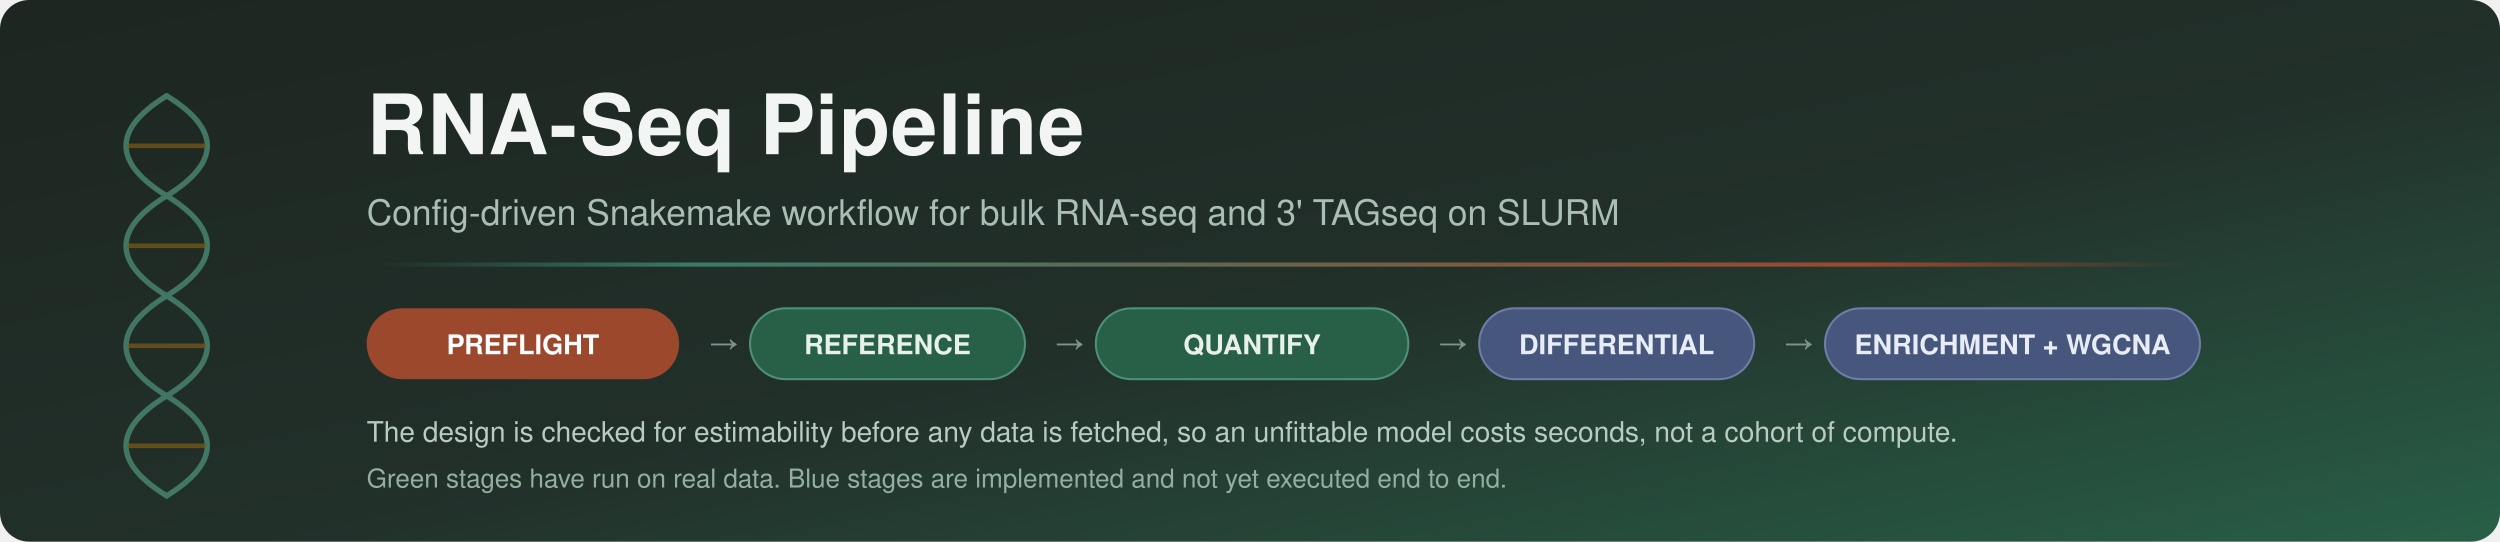
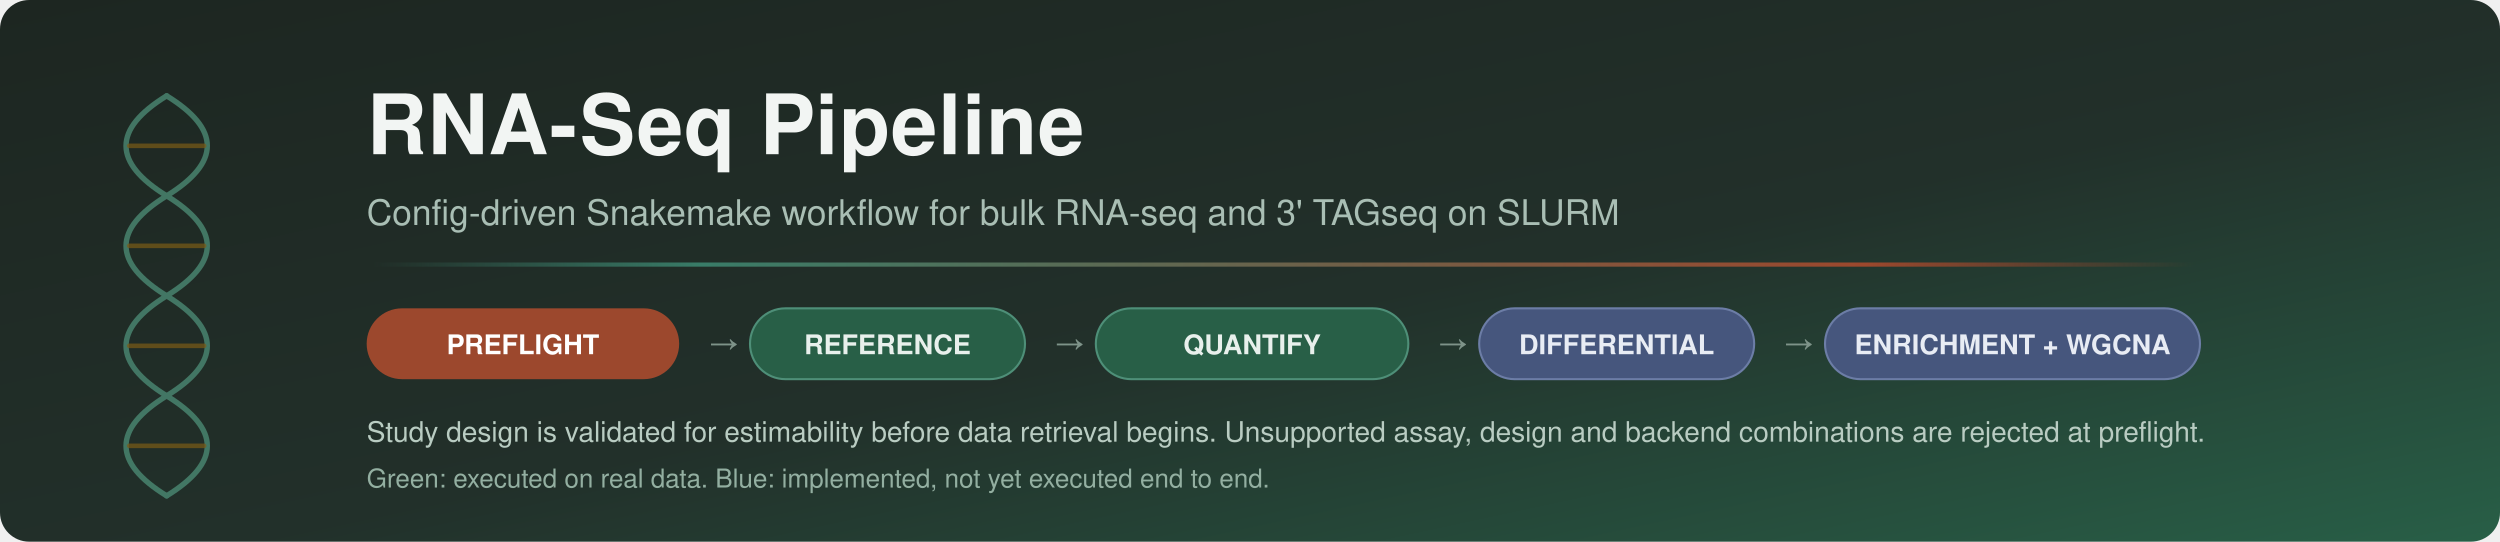
<svg xmlns="http://www.w3.org/2000/svg" viewBox="0 0 1200 260" width="1200" height="260" role="img" aria-label="RNA-Seq pipeline: reads to reference-validated evidence, with a preflight gate before any compute">
  <defs>
    <linearGradient id="bg" x1="0" y1="0" x2="1" y2="1">
      <stop offset="0%" stop-color="#1D2621" />
      <stop offset="55%" stop-color="#22302A" />
      <stop offset="100%" stop-color="#285F47" />
    </linearGradient>
    <linearGradient id="rule" x1="0" y1="0" x2="1" y2="0">
      <stop offset="0%" stop-color="#397C68" stop-opacity="0" />
      <stop offset="18%" stop-color="#397C68" />
      <stop offset="82%" stop-color="#9C482D" />
      <stop offset="100%" stop-color="#9C482D" stop-opacity="0" />
    </linearGradient>
  </defs>
  <rect width="1200" height="260" rx="14" fill="url(#bg)" />
  <g stroke="#4E8F78" stroke-width="2.6" fill="none" opacity="0.75" stroke-linecap="round">
    <path d="M80 46 C106 62 106 78 80 94 C54 110 54 126 80 142 C106 158 106 174 80 190 C54 206 54 222 80 238" />
    <path d="M80 46 C54 62 54 78 80 94 C106 110 106 126 80 142 C54 158 54 174 80 190 C106 206 106 222 80 238" />
  </g>
  <g stroke="#7A5B16" stroke-width="2.2" opacity="0.7" stroke-linecap="round">
    <line x1="62" y1="70" x2="98" y2="70" />
    <line x1="62" y1="118" x2="98" y2="118" />
    <line x1="62" y1="166" x2="98" y2="166" />
    <line x1="62" y1="214" x2="98" y2="214" />
  </g>
  <text x="176" y="74" font-family="Helvetica Neue, Helvetica, Arial, sans-serif" font-size="40" font-weight="700" fill="#F2F5F3" letter-spacing="0.4">
    RNA-Seq Pipeline
  </text>
  <text x="176" y="108" font-family="Helvetica Neue, Helvetica, Arial, sans-serif" font-size="17" fill="#A9BEB4">
    Config-driven Snakemake workflow for bulk RNA-seq and 3' TAGseq on SLURM
  </text>
  <rect x="176" y="126" width="880" height="2" fill="url(#rule)" />
  <g font-family="Helvetica Neue, Helvetica, Arial, sans-serif" font-size="13" font-weight="600">
    <g>
      <rect x="176" y="148" width="150" height="34" rx="17" fill="#9C482D" />
      <text x="251" y="170" fill="#FFFFFF" text-anchor="middle">PREFLIGHT</text>
    </g>
    <text x="340" y="170" fill="#7E9389" font-size="15">→</text>
    <g>
      <rect x="360" y="148" width="132" height="34" rx="17" fill="#285F47" stroke="#4E8F78" stroke-width="1" />
      <text x="426" y="170" fill="#E8F0EC" text-anchor="middle">REFERENCE</text>
    </g>
    <text x="506" y="170" fill="#7E9389" font-size="15">→</text>
    <g>
      <rect x="526" y="148" width="150" height="34" rx="17" fill="#285F47" stroke="#4E8F78" stroke-width="1" />
      <text x="601" y="170" fill="#E8F0EC" text-anchor="middle">QUANTIFY</text>
    </g>
    <text x="690" y="170" fill="#7E9389" font-size="15">→</text>
    <g>
      <rect x="710" y="148" width="132" height="34" rx="17" fill="#46567D" stroke="#6C7DA6" stroke-width="1" />
      <text x="776" y="170" fill="#E8ECF4" text-anchor="middle">DIFFERENTIAL</text>
    </g>
    <text x="856" y="170" fill="#7E9389" font-size="15">→</text>
    <g>
      <rect x="876" y="148" width="180" height="34" rx="17" fill="#46567D" stroke="#6C7DA6" stroke-width="1" />
      <text x="966" y="170" fill="#E8ECF4" text-anchor="middle">ENRICHMENT + WGCNA</text>
    </g>
  </g>
  <text x="176" y="212" font-family="Helvetica Neue, Helvetica, Arial, sans-serif" font-size="13.5" fill="#B9CCC2">
-     The design is checked for estimability before any data is fetched, so an unfittable model costs seconds, not a cohort of compute.
+     Study design is validated for estimability before data retrieval begins. Unsupported assay, design and backend combinations are rejected at preflight.
  </text>
  <text x="176" y="234" font-family="Helvetica Neue, Helvetica, Arial, sans-serif" font-size="12.5" fill="#93AFA1">
-     Green stages have run on real data. Blue stages are implemented and not yet executed end to end.
+     Green: executed on real data.   Blue: implemented, not yet executed end to end.
  </text>
</svg>
